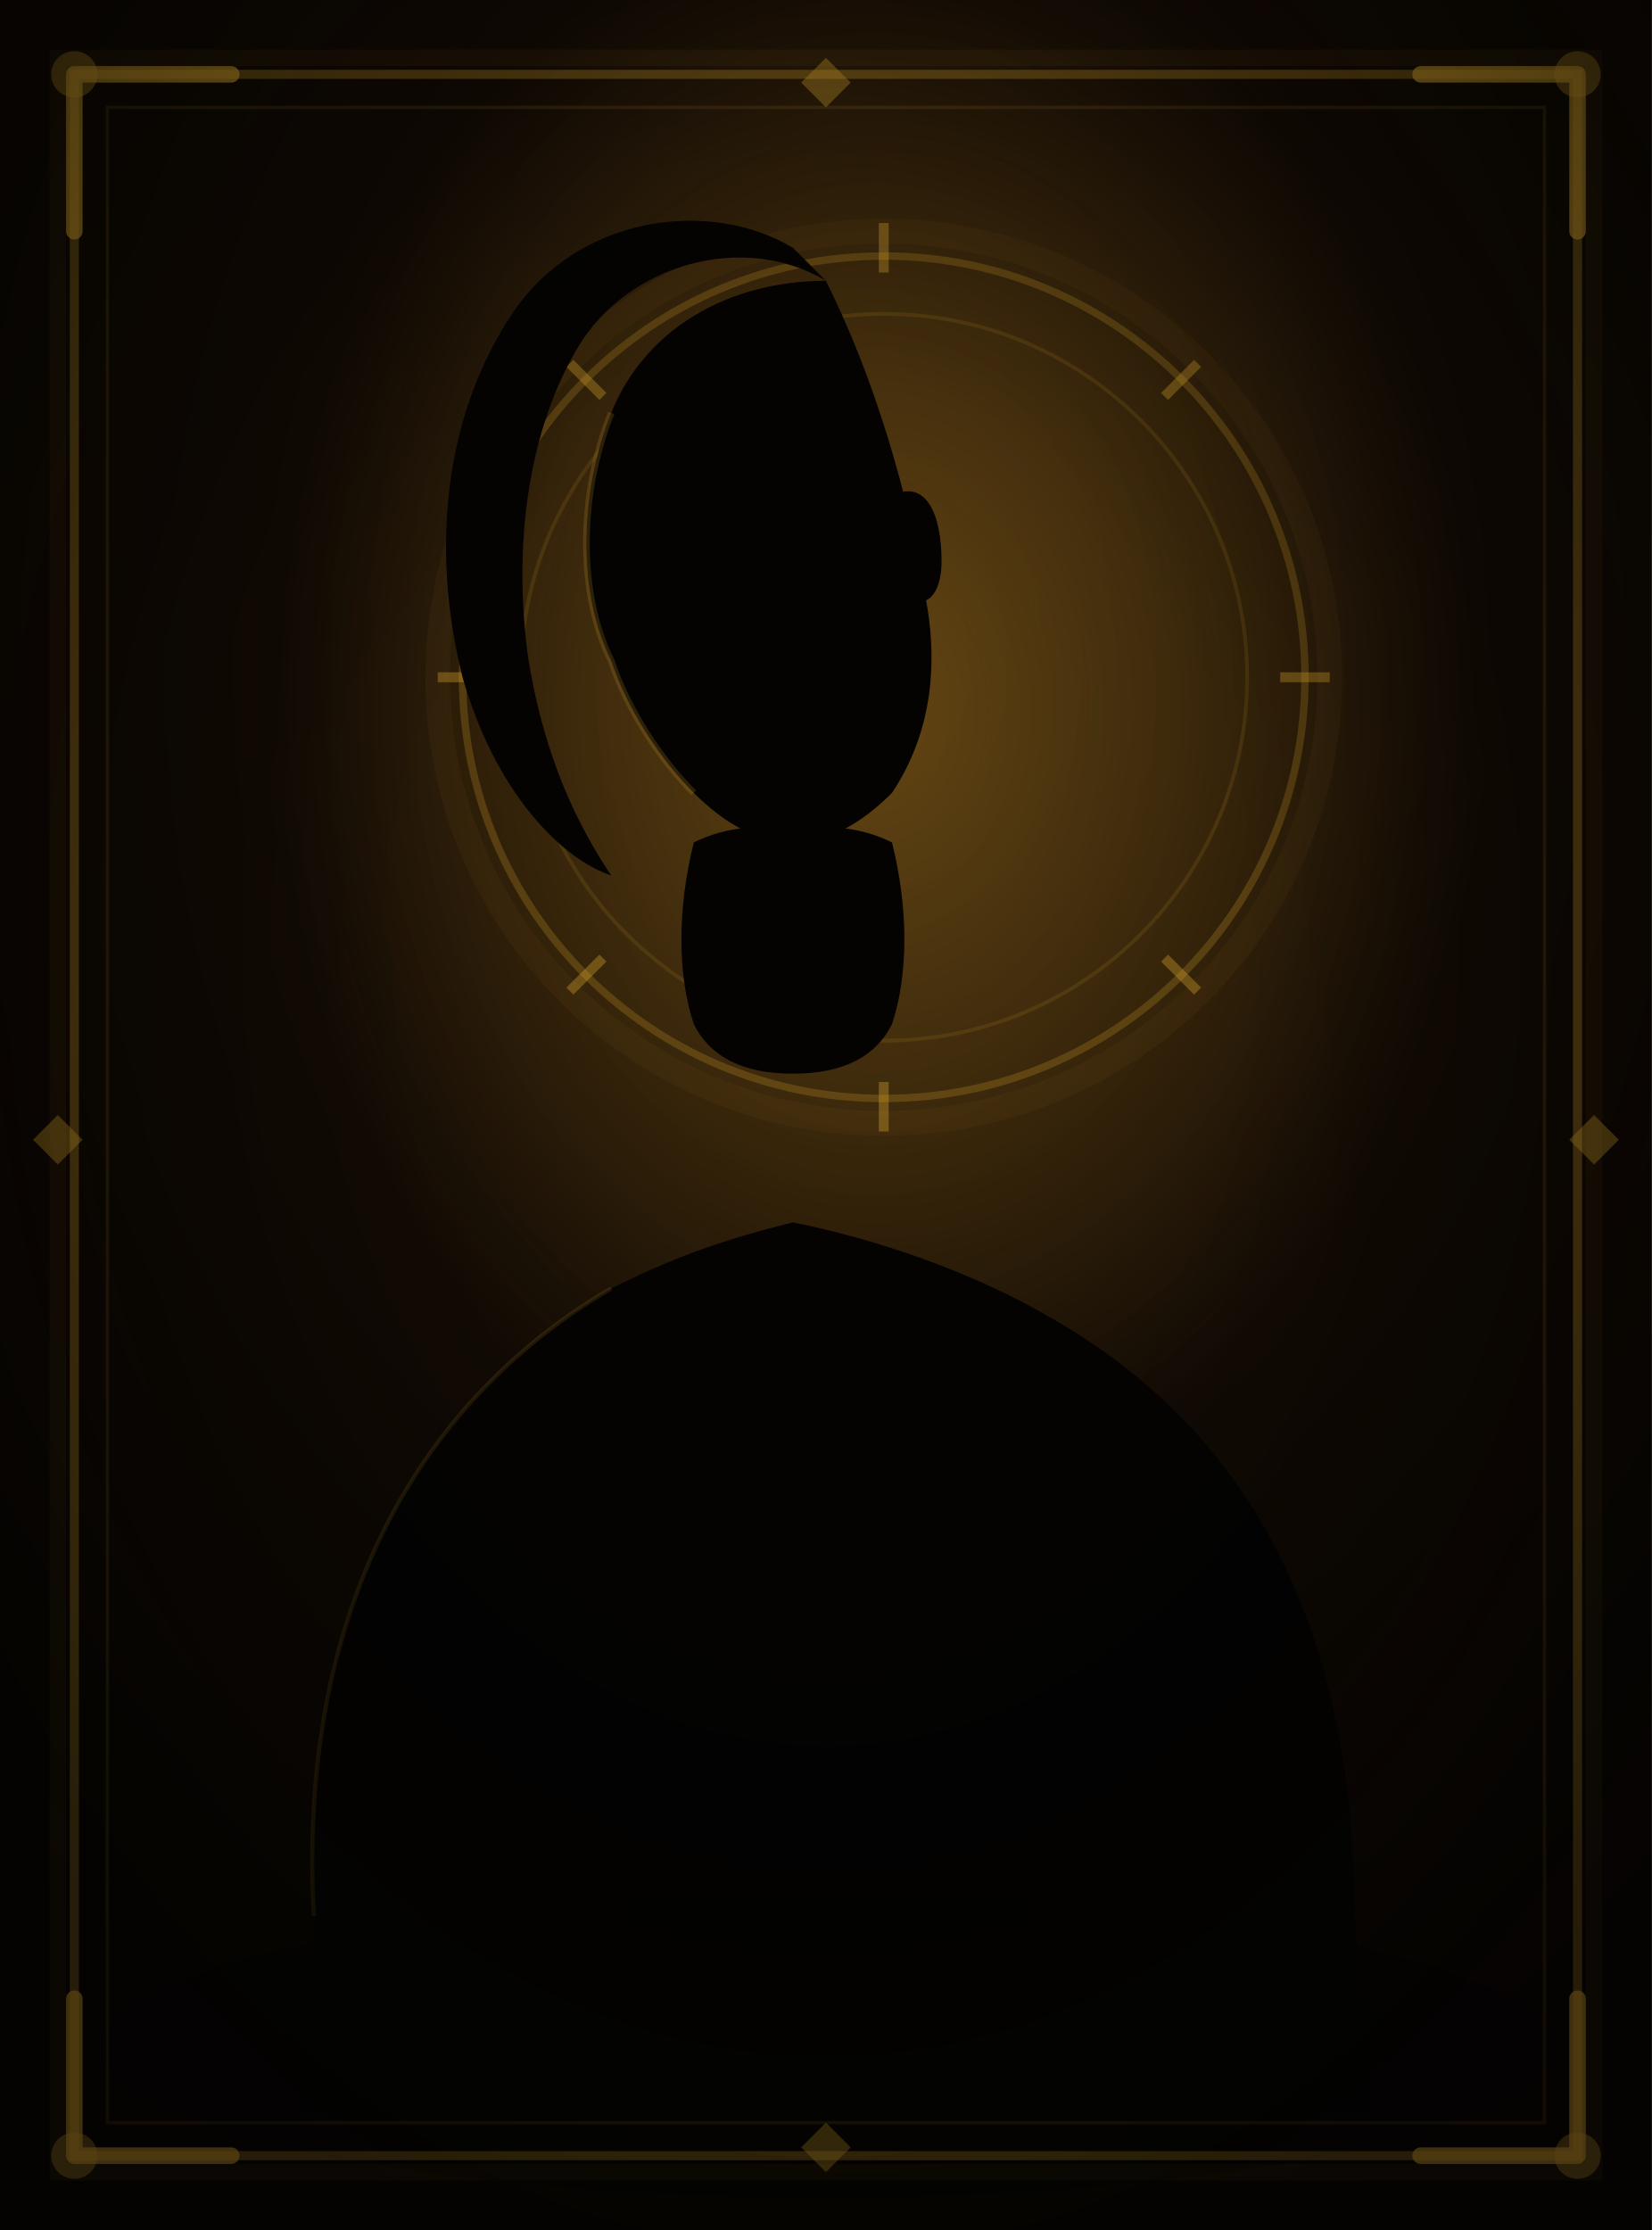
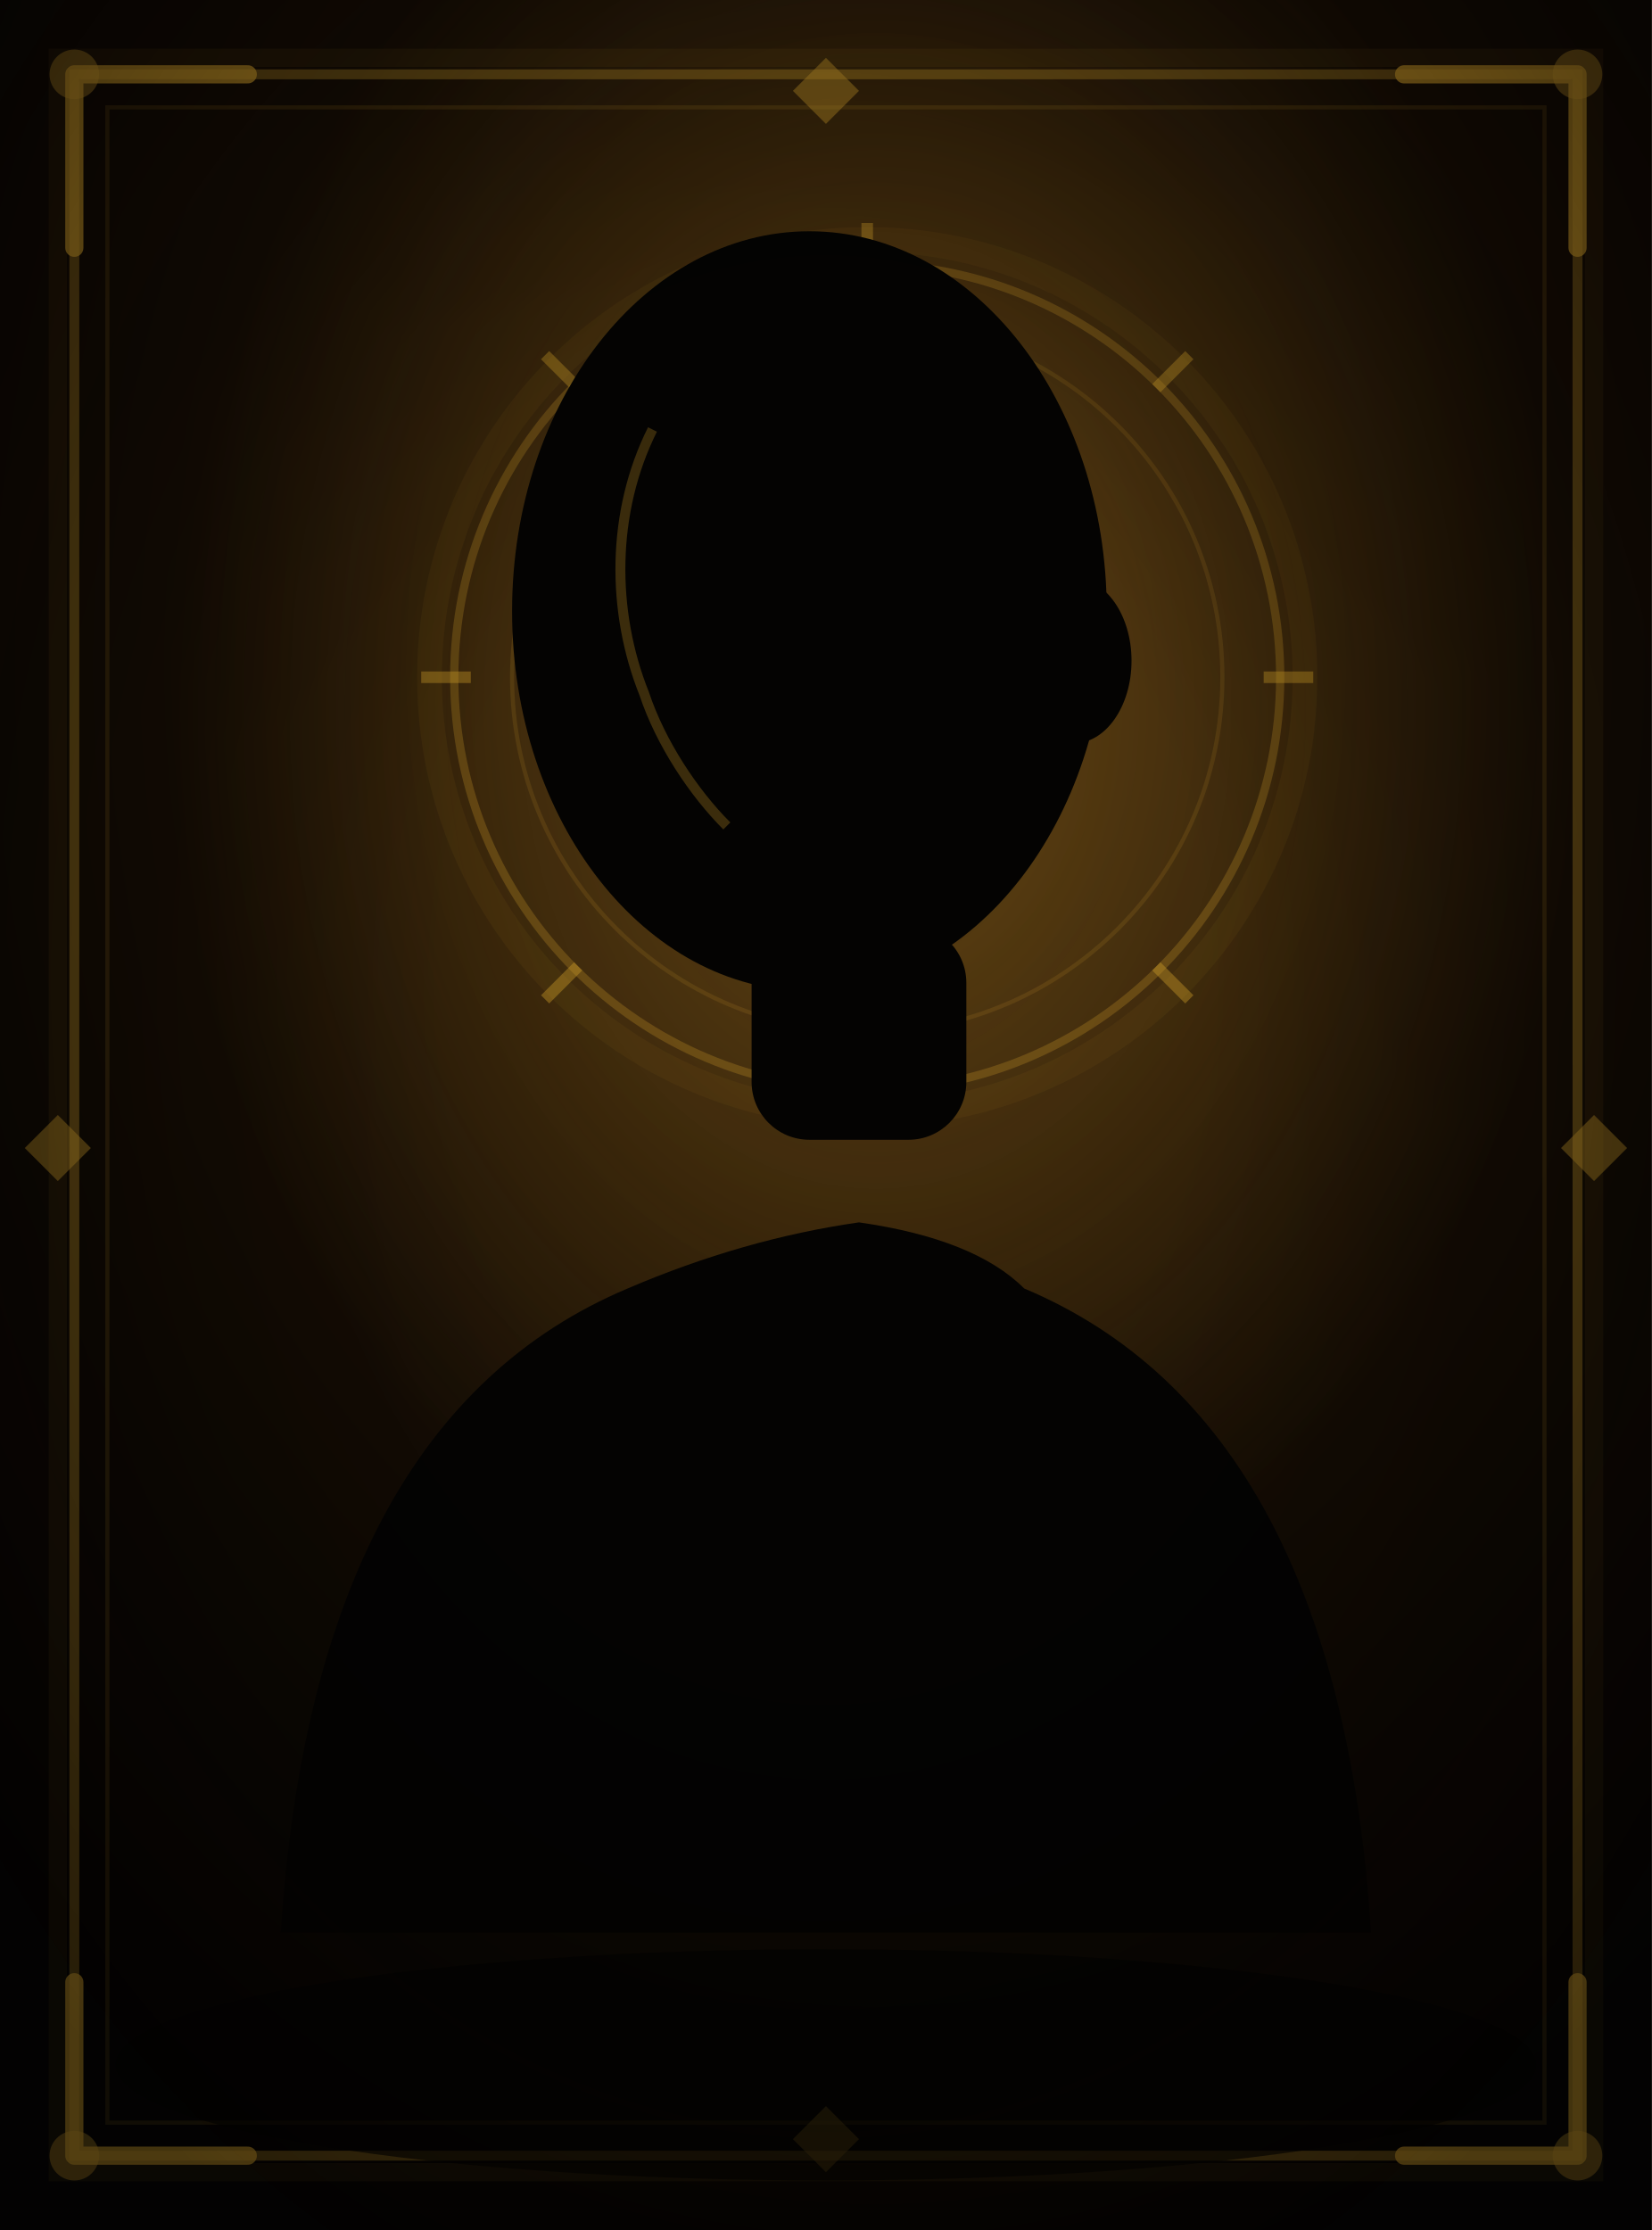
<svg xmlns="http://www.w3.org/2000/svg" viewBox="0 0 200 270">
  <defs>
    <radialGradient id="bg" cx="53%" cy="30%" r="75%">
-       <stop offset="0%" stop-color="#2e1a08" />
-       <stop offset="45%" stop-color="#130b04" />
-       <stop offset="100%" stop-color="#060402" />
+       <stop offset="0%" stop-color="#2e1808" />
+       <stop offset="50%" stop-color="#180e04" />
+       <stop offset="100%" stop-color="#040302" />
    </radialGradient>
-     <radialGradient id="atm" cx="53%" cy="32%" r="36%">
-       <stop offset="0%" stop-color="#c89828" stop-opacity="0.35" />
+     <radialGradient id="atm" cx="53%" cy="32%" r="42%">
+       <stop offset="0%" stop-color="#c89828" stop-opacity="0.38" />
      <stop offset="100%" stop-color="#c89828" stop-opacity="0" />
    </radialGradient>
-     <radialGradient id="vig" cx="50%" cy="42%" r="62%">
-       <stop offset="40%" stop-color="transparent" />
-       <stop offset="100%" stop-color="#030201" stop-opacity="0.55" />
+     <radialGradient id="vig" cx="50%" cy="44%" r="65%">
+       <stop offset="35%" stop-color="transparent" />
+       <stop offset="100%" stop-color="#020101" stop-opacity="0.55" />
    </radialGradient>
  </defs>
  <rect width="200" height="270" fill="url(#bg)" />
  <rect width="200" height="270" fill="url(#atm)" />
-   <circle cx="107" cy="82" r="54" fill="none" stroke="#c89828" stroke-width="3" stroke-opacity="0.05" />
-   <circle cx="107" cy="82" r="51" fill="none" stroke="#c89828" stroke-width="0.9" stroke-opacity="0.26" />
-   <circle cx="107" cy="82" r="44" fill="none" stroke="#c89828" stroke-width="0.45" stroke-opacity="0.14" />
-   <line x1="107" y1="33" x2="107" y2="27" stroke="#c89828" stroke-width="1.2" stroke-opacity="0.40" />
-   <line x1="141" y1="48" x2="145" y2="44" stroke="#c89828" stroke-width="1.2" stroke-opacity="0.40" />
-   <line x1="155" y1="82" x2="161" y2="82" stroke="#c89828" stroke-width="1.2" stroke-opacity="0.40" />
-   <line x1="141" y1="116" x2="145" y2="120" stroke="#c89828" stroke-width="1.2" stroke-opacity="0.40" />
-   <line x1="107" y1="131" x2="107" y2="137" stroke="#c89828" stroke-width="1.2" stroke-opacity="0.40" />
-   <line x1="73" y1="116" x2="69" y2="120" stroke="#c89828" stroke-width="1.2" stroke-opacity="0.40" />
-   <line x1="59" y1="82" x2="53" y2="82" stroke="#c89828" stroke-width="1.2" stroke-opacity="0.40" />
-   <line x1="73" y1="48" x2="69" y2="44" stroke="#c89828" stroke-width="1.2" stroke-opacity="0.40" />
-   <path d="M107 76 L111 82 L107 88 L103 82 Z" fill="none" stroke="#c89828" stroke-width="0.7" stroke-opacity="0.24" />
-   <path d="M100 34 C90 28 76 32 70 42 C64 52 62 66 64 80 C66 92 70 100 74 106 C68 104 60 96 56 82 C52 66 54 50 62 38 C70 26 86 24 96 30 Z" fill="#040302" />
-   <path d="M100 34 C88 34 78 40 74 50 C70 60 70 72 74 80 C76 86 80 92 84 96 C88 100 92 102 96 102 C100 102 104 100 108 96 C112 90 114 82 112 72 C110 60 106 46 100 34 Z" fill="#040302" />
-   <path d="M74 60 C72 64 70 68 72 73 C74 76 76 74 76 70" fill="#040302" />
-   <path d="M108 60 C112 58 114 62 114 68 C114 72 112 74 110 72 C108 70 108 62 108 60 Z" fill="#040302" />
-   <path d="M84 102 C82 110 82 118 84 124 C86 128 90 130 96 130 C102 130 106 128 108 124 C110 118 110 110 108 102 C104 100 100 100 96 100 C92 100 88 100 84 102 Z" fill="#040302" />
-   <path d="M38 232 C36 196 50 170 74 156 C82 152 88 150 96 148 C106 150 118 154 128 160 C152 174 164 198 164 232 Z" fill="#040302" />
-   <path d="M36 256 L38 232 L164 232 L166 256 Z" fill="#040302" />
-   <path d="M74 50 C70 60 70 72 74 80 C76 86 80 92 84 96" fill="none" stroke="#c89828" stroke-width="0.8" stroke-opacity="0.20" />
-   <path d="M38 232 C36 196 50 170 74 156" fill="none" stroke="#c89828" stroke-width="0.5" stroke-opacity="0.14" />
-   <ellipse cx="100" cy="248" rx="88" ry="18" fill="#040302" fill-opacity="0.70" />
-   <rect x="7" y="7" width="186" height="256" fill="none" stroke="#c89828" stroke-width="2" stroke-opacity="0.07" />
-   <rect x="9" y="9" width="182" height="252" fill="none" stroke="#c89828" stroke-width="1.1" stroke-opacity="0.38" />
-   <rect x="13" y="13" width="174" height="244" fill="none" stroke="#c89828" stroke-width="0.4" stroke-opacity="0.15" />
-   <path d="M9 9 L9 28 M9 9 L28 9" stroke="#c89828" stroke-width="2" stroke-opacity="0.68" fill="none" stroke-linecap="round" />
-   <circle cx="9" cy="9" r="2.8" fill="#c89828" fill-opacity="0.40" />
-   <path d="M191 9 L191 28 M191 9 L172 9" stroke="#c89828" stroke-width="2" stroke-opacity="0.68" fill="none" stroke-linecap="round" />
-   <circle cx="191" cy="9" r="2.8" fill="#c89828" fill-opacity="0.40" />
-   <path d="M9 261 L9 242 M9 261 L28 261" stroke="#c89828" stroke-width="2" stroke-opacity="0.68" fill="none" stroke-linecap="round" />
-   <circle cx="9" cy="261" r="2.8" fill="#c89828" fill-opacity="0.40" />
-   <path d="M191 261 L191 242 M191 261 L172 261" stroke="#c89828" stroke-width="2" stroke-opacity="0.68" fill="none" stroke-linecap="round" />
-   <circle cx="191" cy="261" r="2.8" fill="#c89828" fill-opacity="0.40" />
-   <path d="M100 7 L103 10 L100 13 L97 10 Z" fill="#c89828" fill-opacity="0.42" />
-   <path d="M100 257 L103 260 L100 263 L97 260 Z" fill="#c89828" fill-opacity="0.42" />
-   <path d="M7 135 L10 138 L7 141 L4 138 Z" fill="#c89828" fill-opacity="0.42" />
-   <path d="M193 135 L196 138 L193 141 L190 138 Z" fill="#c89828" fill-opacity="0.42" />
+   <circle cx="105" cy="82" r="53" fill="none" stroke="#c89828" stroke-width="3" stroke-opacity="0.06" />
+   <circle cx="105" cy="82" r="50" fill="none" stroke="#c89828" stroke-width="1" stroke-opacity="0.28" />
+   <circle cx="105" cy="82" r="43" fill="none" stroke="#c89828" stroke-width="0.5" stroke-opacity="0.15" />
+   <line x1="105" y1="33" x2="105" y2="27" stroke="#c89828" stroke-width="1.4" stroke-opacity="0.42" />
+   <line x1="140" y1="47" x2="144" y2="43" stroke="#c89828" stroke-width="1.4" stroke-opacity="0.42" />
+   <line x1="153" y1="82" x2="159" y2="82" stroke="#c89828" stroke-width="1.4" stroke-opacity="0.42" />
+   <line x1="140" y1="117" x2="144" y2="121" stroke="#c89828" stroke-width="1.4" stroke-opacity="0.42" />
+   <line x1="105" y1="131" x2="105" y2="137" stroke="#c89828" stroke-width="1.4" stroke-opacity="0.42" />
+   <line x1="70" y1="117" x2="66" y2="121" stroke="#c89828" stroke-width="1.4" stroke-opacity="0.42" />
+   <line x1="57" y1="82" x2="51" y2="82" stroke="#c89828" stroke-width="1.4" stroke-opacity="0.42" />
+   <line x1="70" y1="47" x2="66" y2="43" stroke="#c89828" stroke-width="1.4" stroke-opacity="0.42" />
+   <path d="M105 76 L109 82 L105 88 L101 82 Z" fill="none" stroke="#c89828" stroke-width="0.8" stroke-opacity="0.26" />
+   <rect x="7" y="7" width="186" height="256" fill="none" stroke="#c89828" stroke-width="2.2" stroke-opacity="0.08" />
+   <rect x="9" y="9" width="182" height="252" fill="none" stroke="#c89828" stroke-width="1.2" stroke-opacity="0.40" />
+   <rect x="13" y="13" width="174" height="244" fill="none" stroke="#c89828" stroke-width="0.5" stroke-opacity="0.16" />
+   <path d="M9 9 L9 30 M9 9 L30 9" stroke="#c89828" stroke-width="2.2" stroke-opacity="0.72" fill="none" stroke-linecap="round" />
+   <circle cx="9" cy="9" r="3" fill="#c89828" fill-opacity="0.45" />
+   <path d="M191 9 L191 30 M191 9 L170 9" stroke="#c89828" stroke-width="2.2" stroke-opacity="0.72" fill="none" stroke-linecap="round" />
+   <circle cx="191" cy="9" r="3" fill="#c89828" fill-opacity="0.45" />
+   <path d="M9 261 L9 240 M9 261 L30 261" stroke="#c89828" stroke-width="2.2" stroke-opacity="0.72" fill="none" stroke-linecap="round" />
+   <circle cx="9" cy="261" r="3" fill="#c89828" fill-opacity="0.45" />
+   <path d="M191 261 L191 240 M191 261 L170 261" stroke="#c89828" stroke-width="2.2" stroke-opacity="0.72" fill="none" stroke-linecap="round" />
+   <circle cx="191" cy="261" r="3" fill="#c89828" fill-opacity="0.45" />
+   <path d="M100 7 L104 11 L100 15 L96 11 Z" fill="#c89828" fill-opacity="0.45" />
+   <path d="M100 255 L104 259 L100 263 L96 259 Z" fill="#c89828" fill-opacity="0.45" />
+   <path d="M7 135 L11 139 L7 143 L3 139 Z" fill="#c89828" fill-opacity="0.45" />
+   <path d="M193 135 L197 139 L193 143 L189 139 Z" fill="#c89828" fill-opacity="0.45" />
+   <ellipse cx="98" cy="74" rx="36" ry="46" fill="#040302" />
+   <ellipse cx="104" cy="80" rx="28" ry="34" fill="#040302" />
+   <ellipse cx="130" cy="80" rx="7" ry="10" fill="#040302" />
+   <path d="M79 82 C76 86 75 91 77 95 C79 97 82 95 82 91" fill="#040302" />
+   <rect x="91" y="112" width="26" height="26" rx="7" fill="#040302" />
+   <path d="M34 234 Q38 172 76 156 Q90 150 104 148 Q118 150 124 156 Q162 172 166 234 Z" fill="#040302" />
+   <path d="M79 52 C74 62 74 74 78 84 C80 90 84 96 88 100" fill="none" stroke="#c89828" stroke-width="1.2" stroke-opacity="0.28" />
+   <ellipse cx="100" cy="250" rx="86" ry="14" fill="#030201" fill-opacity="0.65" />
  <rect width="200" height="270" fill="url(#vig)" />
</svg>
